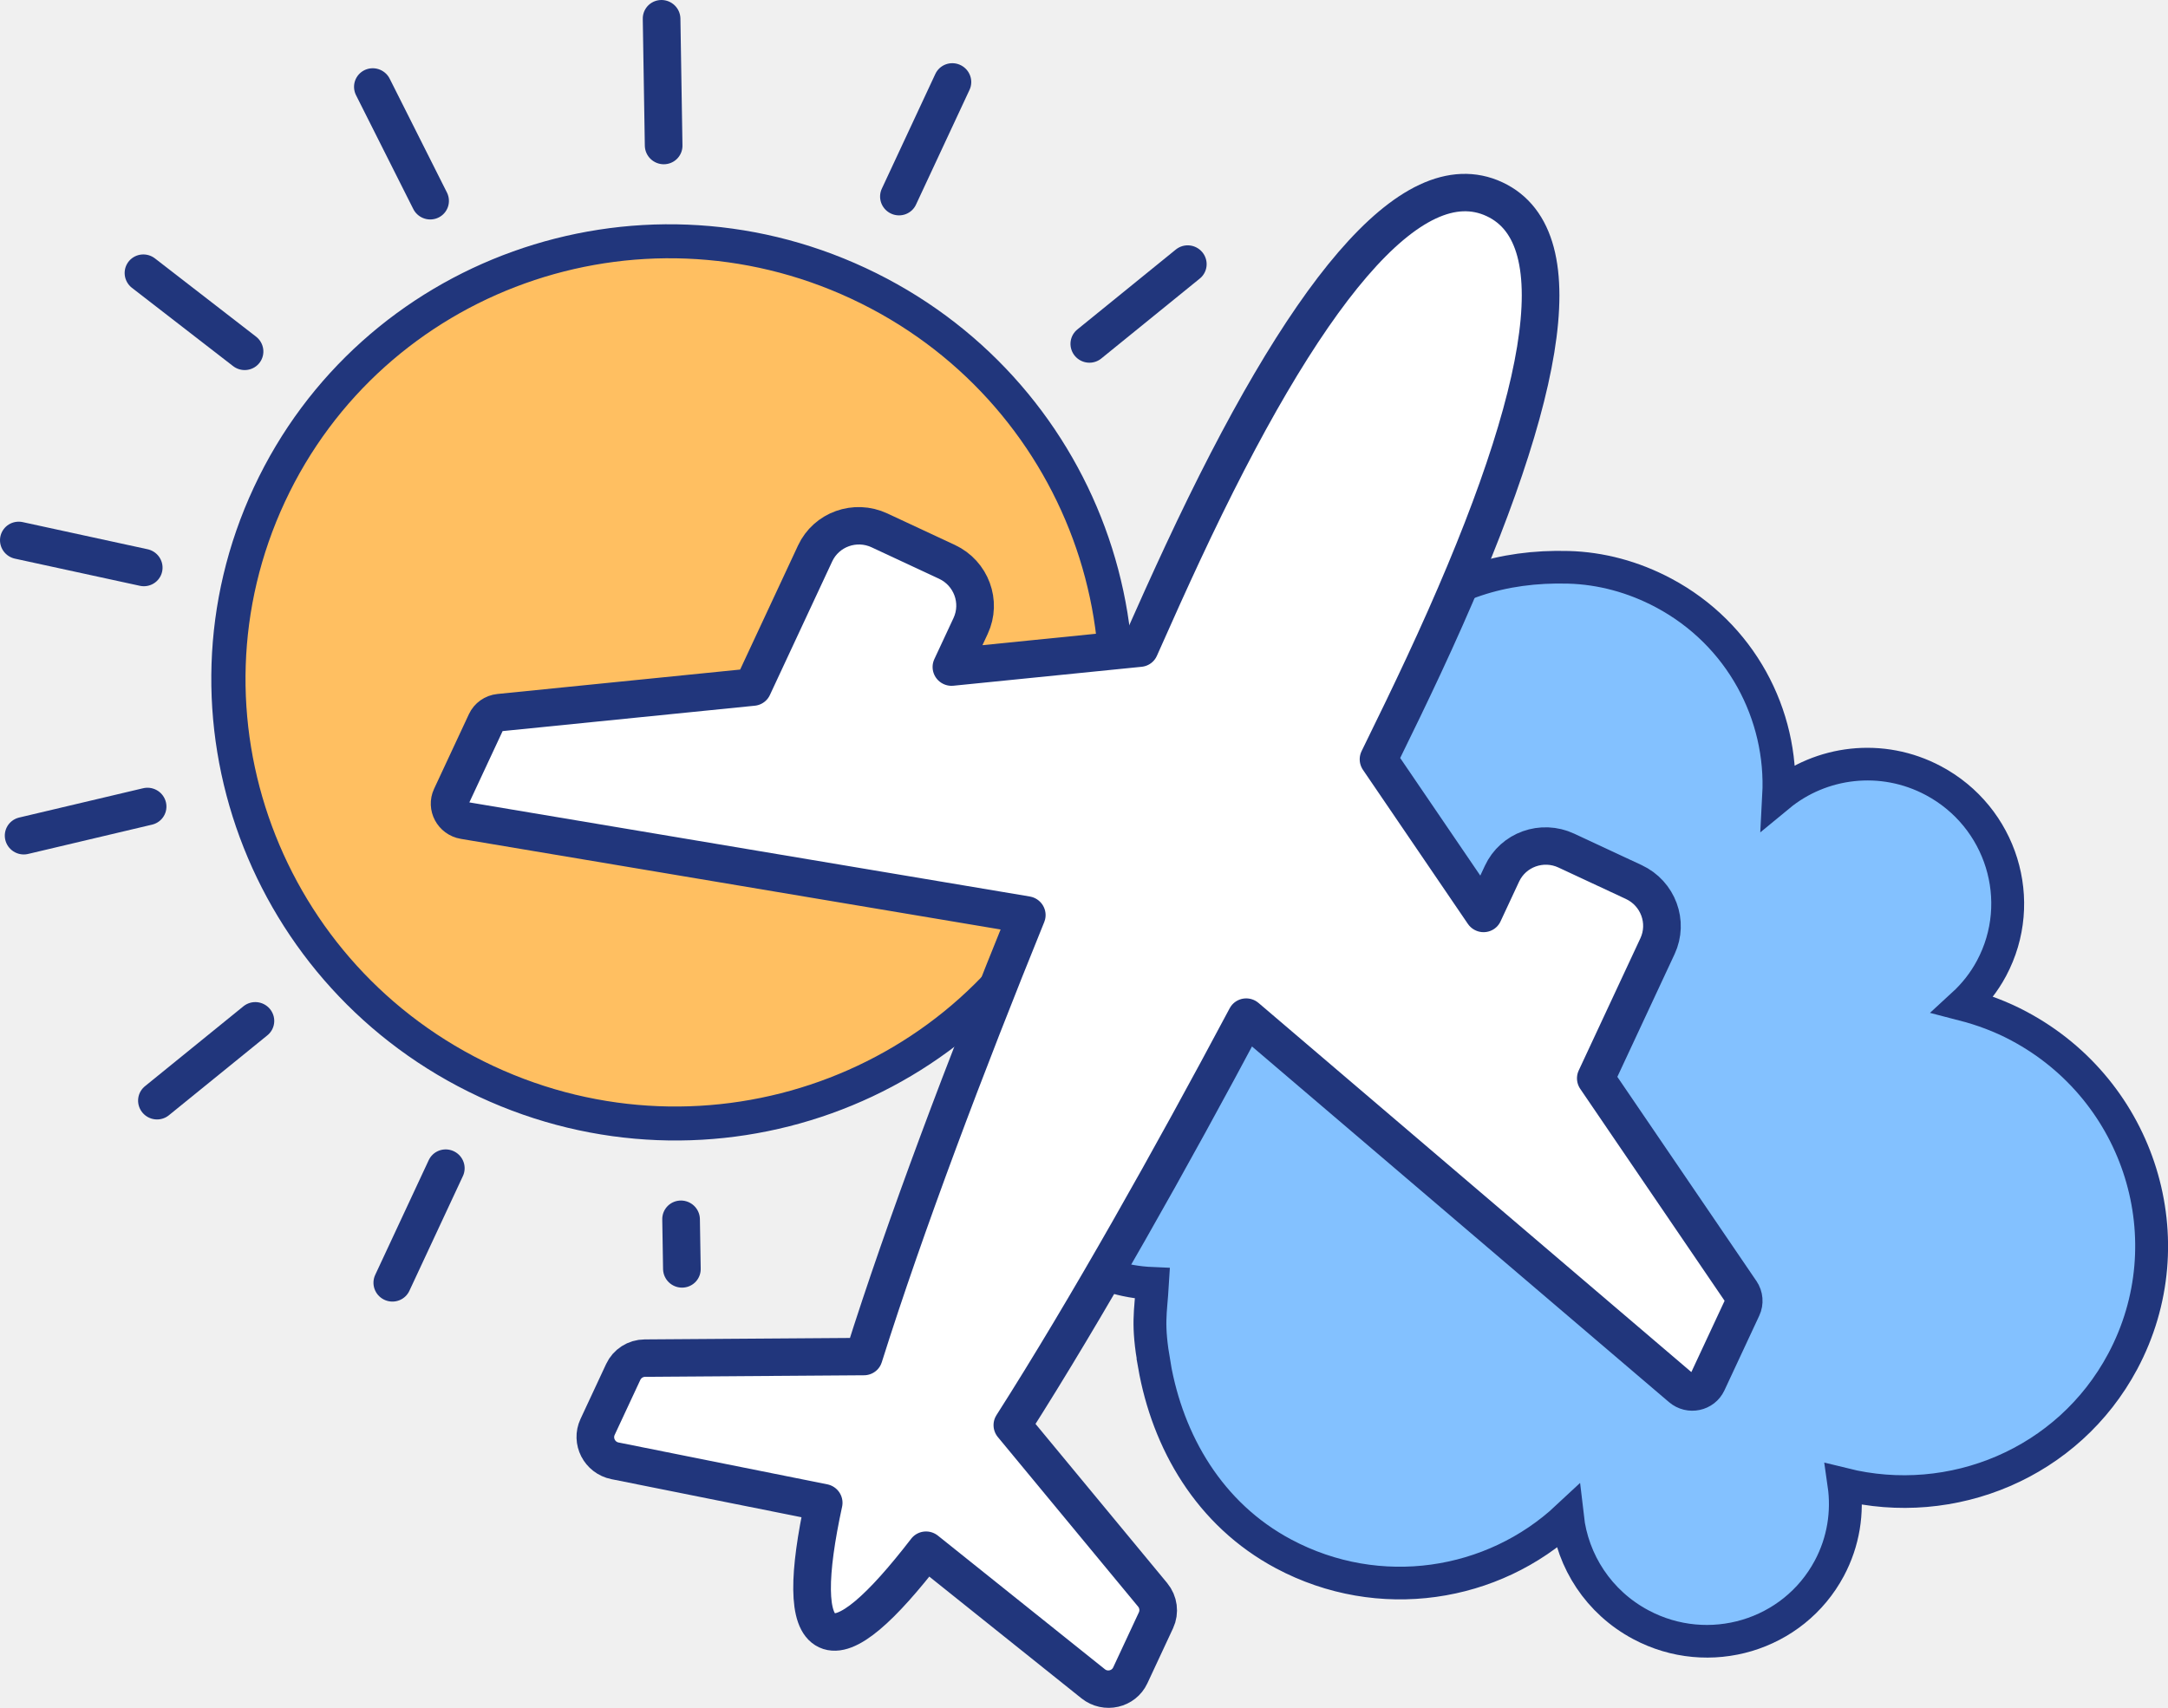
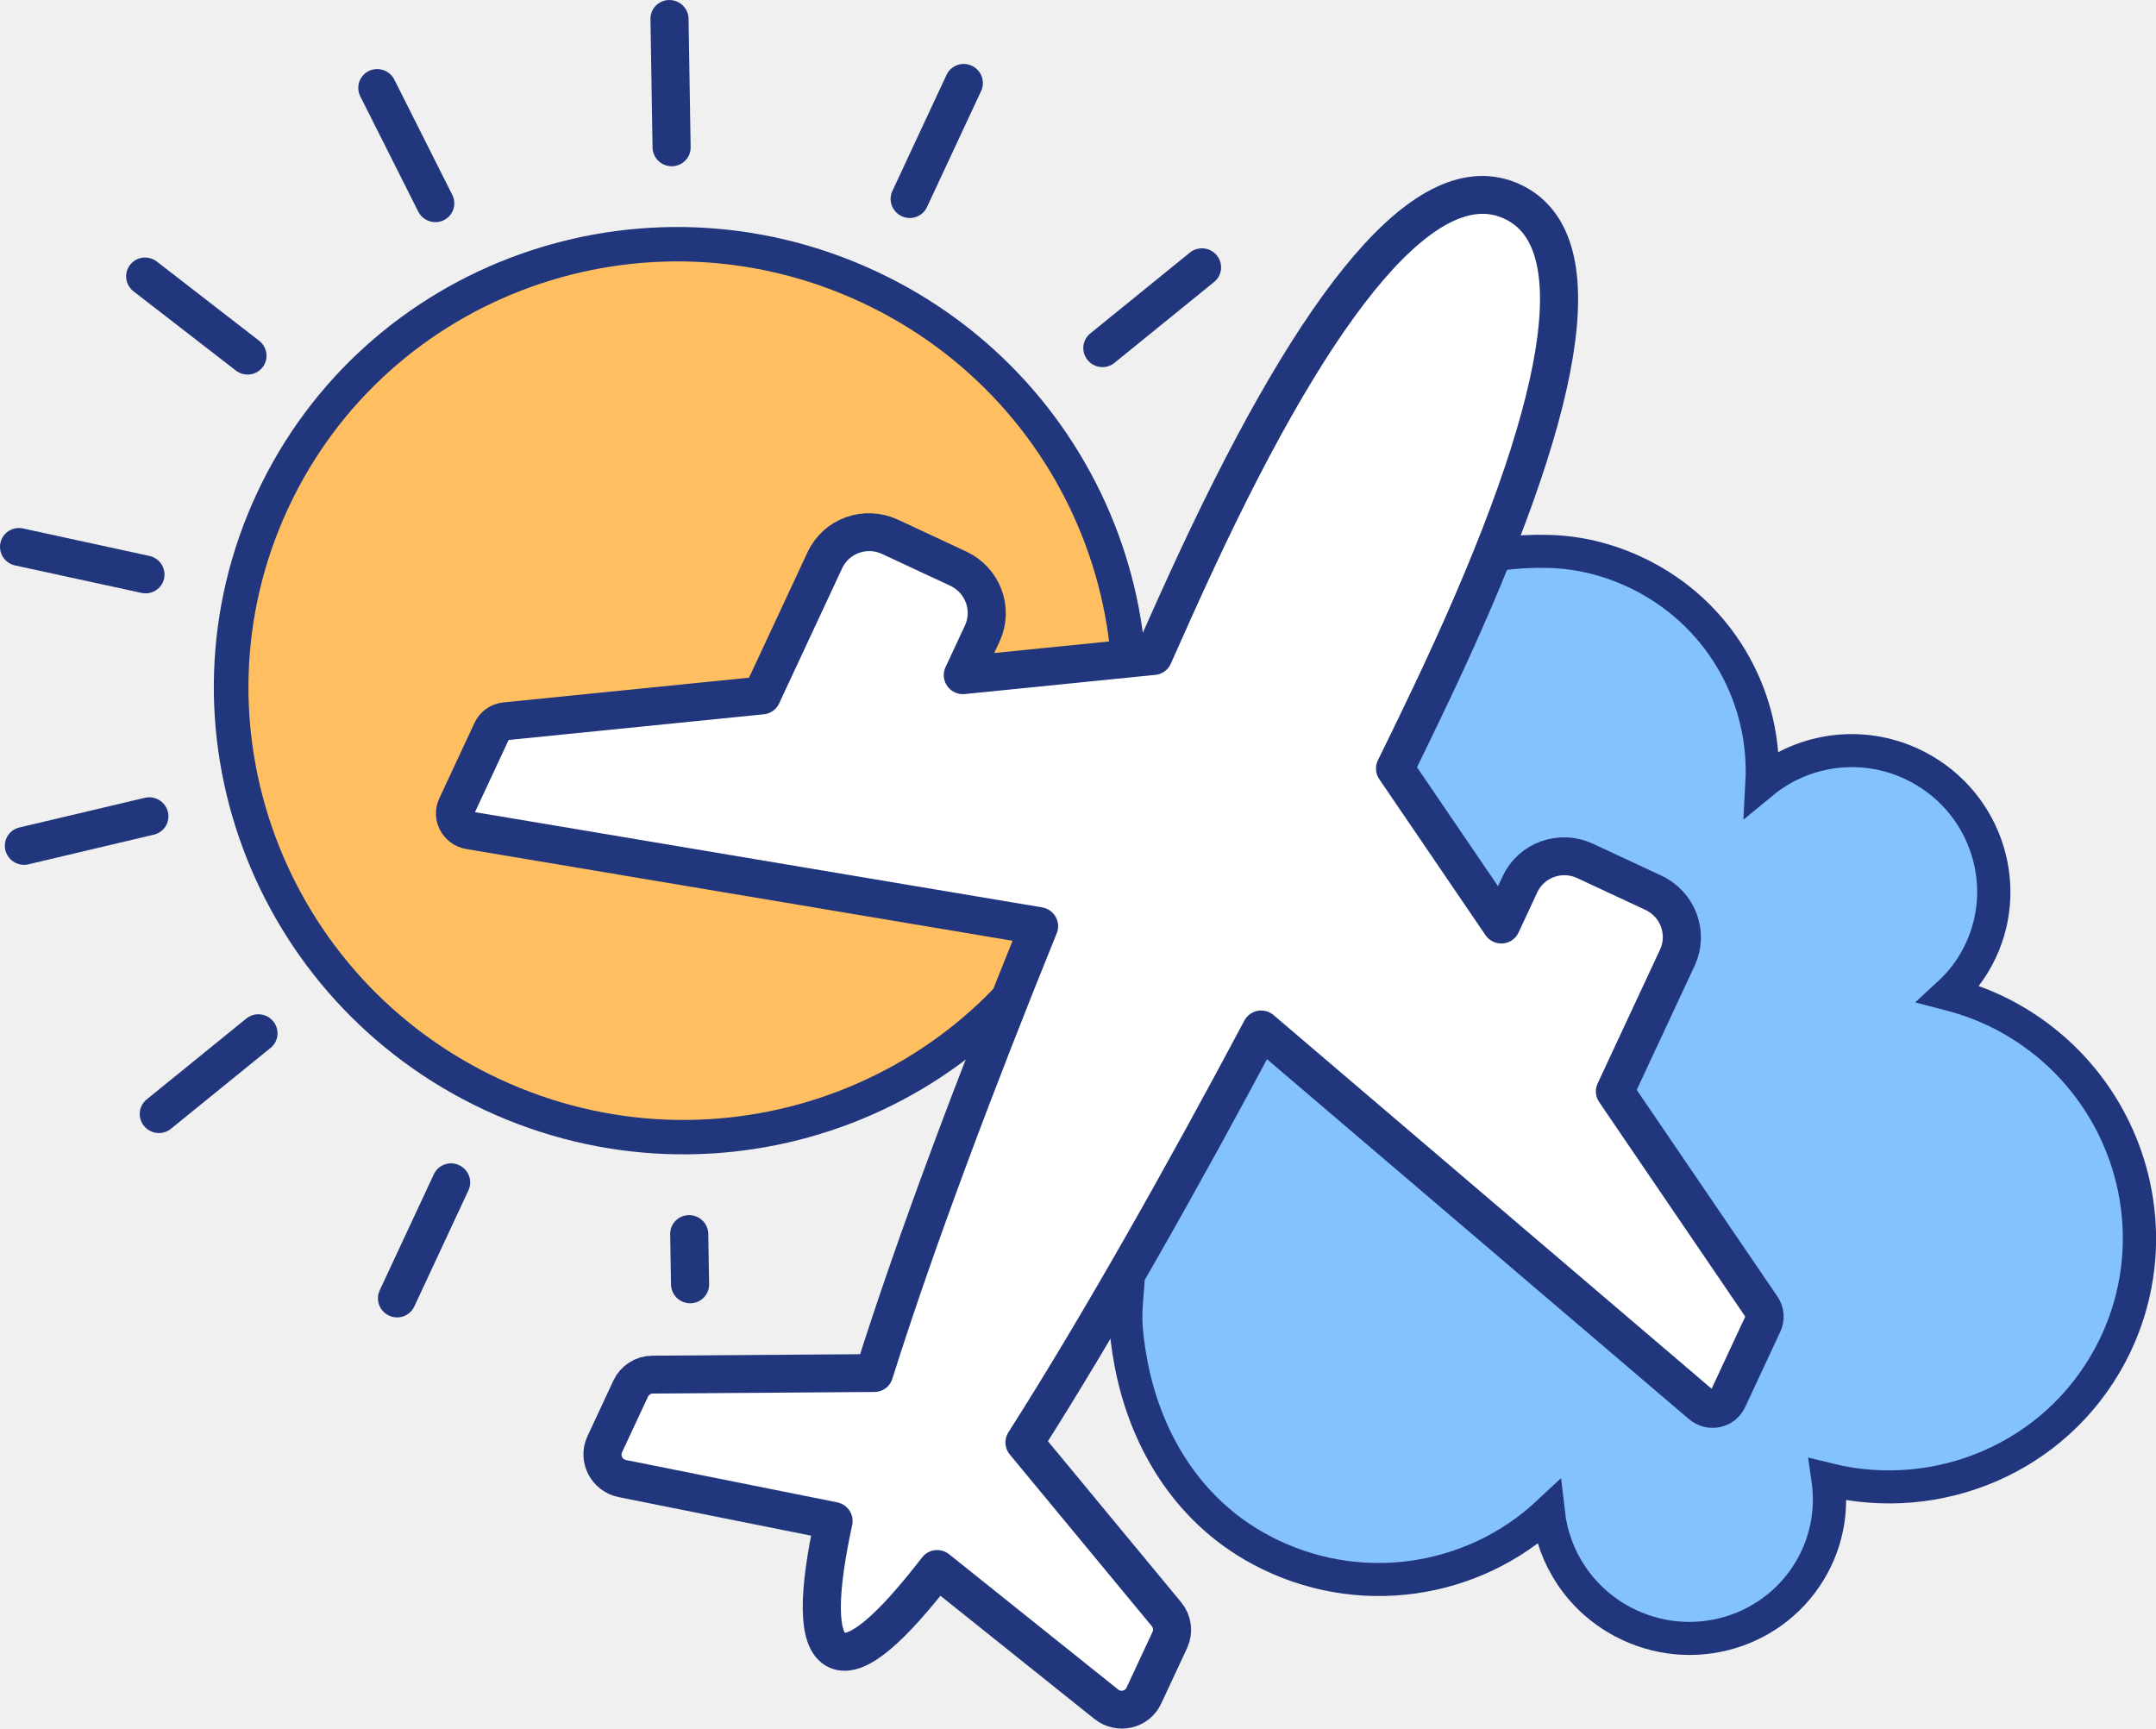
- <svg xmlns="http://www.w3.org/2000/svg" viewBox="0 0 158.837 125.136" version="1.1" id="svg73" width="158.837" height="125.136">
+ <svg xmlns="http://www.w3.org/2000/svg" viewBox="0 0 156.088 125.136" version="1.1" id="svg73" width="156.088" height="125.136">
  <defs id="defs1">
    <style id="style1">
      .uuid-b70e3c18-638c-44d6-950a-87b3aa780578, .uuid-dd4d19ef-8e6b-4bb9-8833-09844a5bfec6, .uuid-abeb1b11-f8b2-4d5a-87fa-8c826f7e0aef, .uuid-cc7bc90c-79a2-4f32-92aa-242f1418aed9, .uuid-2b2e937c-555a-4d8b-b2b0-41ded15e1e1b {
        stroke: #21367c;
        stroke-linecap: round;
        stroke-linejoin: round;
        stroke-width: 28.1px;
      }

      .uuid-b70e3c18-638c-44d6-950a-87b3aa780578, .uuid-13be0b7f-44fb-4ab7-b830-37f1c231d241 {
        fill: #83c1ff;
      }

      .uuid-dd4d19ef-8e6b-4bb9-8833-09844a5bfec6 {
        stroke-dasharray: 154.04;
      }

      .uuid-dd4d19ef-8e6b-4bb9-8833-09844a5bfec6, .uuid-abeb1b11-f8b2-4d5a-87fa-8c826f7e0aef {
        fill: none;
      }

      .uuid-7130f92a-b340-49b3-8e93-7aa2b397fad0, .uuid-2b2e937c-555a-4d8b-b2b0-41ded15e1e1b {
        fill: #fff;
      }

      .uuid-099bf7dd-5ba1-4fc7-8f75-6a79f551cd74 {
        fill: #21367c;
      }

      .uuid-cc7bc90c-79a2-4f32-92aa-242f1418aed9, .uuid-aac34914-eadb-47e4-af59-2a78e5bc3bef {
        fill: #ffbf61;
      }

      .uuid-9f4cab77-a394-4479-ab48-4798391b6b3b {
        fill: #bbe5ff;
      }
    </style>
  </defs>
  <g id="uuid-8dcc1437-d484-4c50-a0dc-9b24bc7c7dbb" data-name="Ñëîé 1" transform="matrix(0.09831446,0,0,0.09737472,-167.617,-113.7534)">
    <g id="g73" style="display:inline" transform="matrix(0.9063078,0.4266969,-0.4185787,0.9063078,1004.958,-905.5296)">
      <g id="g52" style="display:inline" transform="translate(-46.30398,663.6904)">
-         <path class="uuid-13be0b7f-44fb-4ab7-b830-37f1c231d241" d="m 2758.28,1481.06 c 33.2,48.05 84.1,84.35 146.83,87.72 80.67,4.34 151.83,-44.2 180.17,-115.31 17.24,28.4 47.73,48.08 83.41,50 57.4,3.09 106.43,-40.94 109.52,-98.34 1.23,-22.81 -5.07,-44.23 -16.61,-62.04 81.49,-16.13 144.94,-85.58 149.6,-172.34 5.52,-102.62 -73.19,-190.28 -175.81,-195.8 -15.19,-0.82 -29.98,0.42 -44.29,3.09 4.29,-10.49 7.02,-21.81 7.66,-33.76 3.09,-57.4 -40.94,-106.43 -98.34,-109.52 -43.53,-2.34 -82.2,22.45 -99.72,59.59 -22.67,-56.8 -76.55,-98.33 -141.63,-101.83 -25.65,-1.38 -50.29,3.12 -72.34,12.76 -45.84,20.03 -78.12,51.12 -95.46,91.17 -17.34,40.06 -43.64,490.85 -43.64,490.85 l 13.55,41.45 c 0,0 27.5,15.15 70.15,-2.79 8.38,21.39 8.82,28.83 26.96,55.08 z" id="path41" style="display:inline;stroke:#21367c;stroke-width:24.529;stroke-dasharray:none;stroke-opacity:1" />
+         <path class="uuid-13be0b7f-44fb-4ab7-b830-37f1c231d241" d="m 2725.856,1477.64 c 33.2,48.05 84.1,84.35 146.83,87.72 80.67,4.34 151.83,-44.2 180.17,-115.31 17.24,28.4 47.73,48.08 83.41,50 57.4,3.09 106.43,-40.94 109.52,-98.34 1.23,-22.81 -5.07,-44.23 -16.61,-62.04 81.49,-16.13 144.94,-85.58 149.6,-172.34 5.52,-102.62 -73.19,-190.28 -175.81,-195.8 -15.19,-0.82 -29.98,0.42 -44.29,3.09 4.29,-10.49 7.02,-21.81 7.66,-33.76 3.09,-57.4 -40.94,-106.43 -98.34,-109.52 -43.53,-2.34 -82.2,22.45 -99.72,59.59 -22.67,-56.8 -76.55,-98.33 -141.63,-101.83 -25.65,-1.38 -50.29,3.12 -72.34,12.76 -45.84,20.03 -78.12,51.12 -95.46,91.17 -17.34,40.06 -43.64,490.85 -43.64,490.85 l 13.55,41.45 c 0,0 27.5,15.15 70.15,-2.79 8.38,21.39 8.82,28.83 26.96,55.08 z" id="path41" style="display:inline;stroke:#21367c;stroke-width:24.529;stroke-dasharray:none;stroke-opacity:1" />
        <circle class="uuid-aac34914-eadb-47e4-af59-2a78e5bc3bef" cx="2217.75" cy="1168.72" r="331.32" id="circle41" style="display:inline;stroke:#21367c;stroke-width:25.531;stroke-dasharray:none;stroke-opacity:1" />
        <path class="uuid-2b2e937c-555a-4d8b-b2b0-41ded15e1e1b" d="m 3131.16,1244.3 -164.97,-99.08 v -109.84 c 0,-19.99 -16.21,-36.2 -36.2,-36.2 h -55.46 c -19.99,0 -36.2,16.21 -36.2,36.2 v 33.04 c 0,0 -119.38,-71.7 -119.38,-71.7 0.62,-29.71 0.93,-56.24 0.93,-78.34 0,-215.61 -30.62,-340.64 -99.09,-340.64 -68.47,0 -99.09,125.03 -99.09,340.64 0,22.11 0.29,48.66 0.88,78.41 l -121.17,72.78 v -34.19 c 0,-19.99 -16.21,-36.2 -36.2,-36.2 h -55.46 c -19.99,0 -36.2,16.21 -36.2,36.2 v 110.98 l -163.06,97.94 c -3.78,2.27 -6.09,6.35 -6.09,10.76 v 62.03 c 0,8.31 7.93,14.32 15.93,12.09 l 410.05,-114.55 c 6.08,120.56 15.56,249.91 29.04,353.04 l -147.36,70.66 c -6.28,3.01 -10.27,9.36 -10.27,16.32 v 45.67 c 0,11.74 11.01,20.38 22.42,17.58 l 154.14,-37.84 c 11.96,53.22 26.03,86.11 42.46,86.11 16.43,0 29.86,-32.96 41.71,-86.29 l 154.88,38.03 c 11.41,2.8 22.42,-5.83 22.42,-17.58 v -45.68 c 0,-6.96 -4,-13.31 -10.27,-16.32 l -148.16,-71.05 c 13.49,-103.11 23.17,-232.34 29.45,-352.79 l 410.5,114.68 c 8,2.24 15.93,-3.78 15.93,-12.09 v -62.03 c 0,-4.41 -2.31,-8.49 -6.09,-10.76 z" id="path42" style="display:inline" />
        <line class="uuid-abeb1b11-f8b2-4d5a-87fa-8c826f7e0aef" x1="2217.75" y1="765.39" x2="2217.75" y2="670.09" id="line43" style="display:inline" />
        <line class="uuid-abeb1b11-f8b2-4d5a-87fa-8c826f7e0aef" x1="2042.76" y1="805.34" x2="2001.41" y2="719.47" id="line44" style="display:inline" />
        <line class="uuid-abeb1b11-f8b2-4d5a-87fa-8c826f7e0aef" x1="1902.42" y1="917.25" x2="1827.91" y2="857.83" id="line45" style="display:inline" />
        <line class="uuid-abeb1b11-f8b2-4d5a-87fa-8c826f7e0aef" x1="1824.54" y1="1078.97" x2="1731.63" y2="1057.76" id="line46" style="display:inline" />
        <line class="uuid-abeb1b11-f8b2-4d5a-87fa-8c826f7e0aef" x1="1824.54" y1="1258.46" x2="1731.63" y2="1279.67" id="line47" style="display:inline" />
        <line class="uuid-abeb1b11-f8b2-4d5a-87fa-8c826f7e0aef" x1="1902.42" y1="1420.18" x2="1827.91" y2="1479.6" id="line48" style="display:inline" />
        <line class="uuid-abeb1b11-f8b2-4d5a-87fa-8c826f7e0aef" x1="2042.76" y1="1532.1" x2="2001.41" y2="1617.96" id="line49" style="display:inline" />
        <line class="uuid-abeb1b11-f8b2-4d5a-87fa-8c826f7e0aef" x1="2217.75" y1="1572.04" x2="2217.75" y2="1667.34" id="line50" style="display:inline" />
        <line class="uuid-abeb1b11-f8b2-4d5a-87fa-8c826f7e0aef" x1="2392.75" y1="1532.1" x2="2408.95" y2="1565.74" id="line51" style="display:inline" />
        <line class="uuid-abeb1b11-f8b2-4d5a-87fa-8c826f7e0aef" x1="2392.75" y1="805.34" x2="2434.1" y2="719.47" id="line52" style="display:inline" />
      </g>
    </g>
  </g>
</svg>
